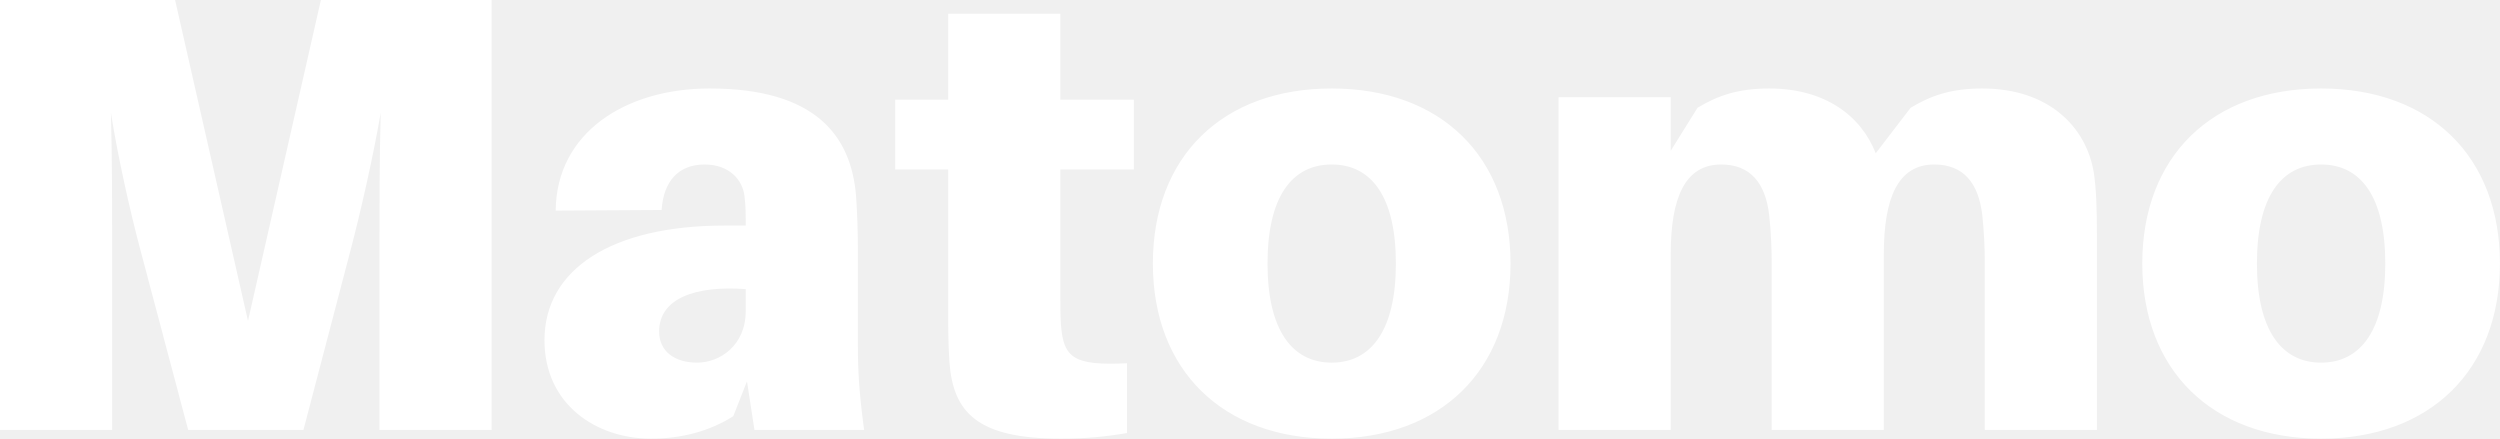
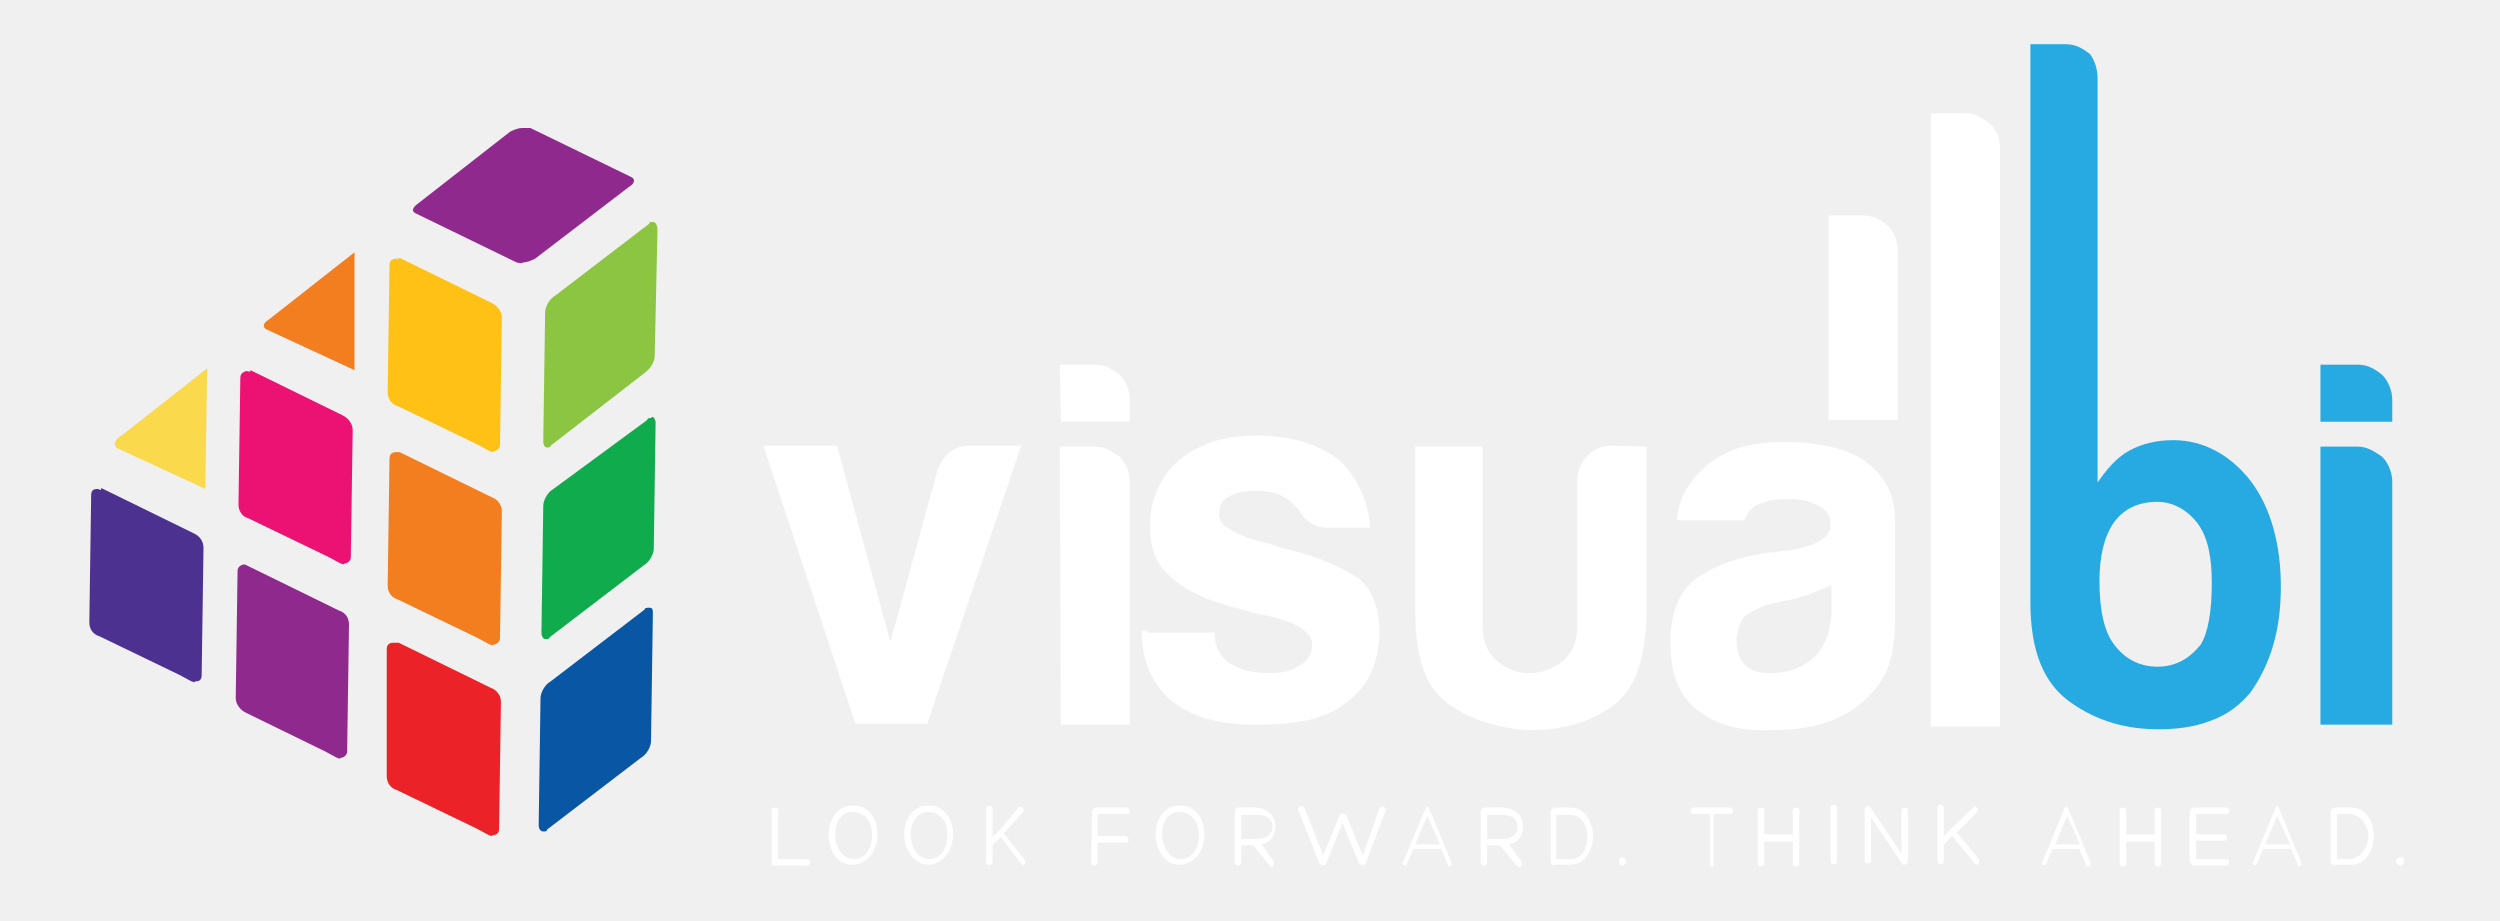
- <svg xmlns="http://www.w3.org/2000/svg" x="0px" y="0px" width="5836" height="1024" viewBox="0 0 5836 1024" enable-background="new 0 0 5836 1024" xml:space="preserve" version="1.1" id="Layer_1">
-   <path d="M1147.636 960h-398.545l-170.182-749.091-170.182 749.091h-408.727v-1003.636h261.818v421.818c0 87.273 0 216.727-2.909 318.545 16-101.818 45.091-231.273 68.364-318.545l112-421.818h269.091l110.545 421.818c23.273 88.727 52.364 216.727 69.818 318.545-2.909-101.818-2.909-231.273-2.909-318.545v-421.818h261.818zM1761.205-43.636h256c-11.636 85.818-14.545 138.182-14.545 196.364v218.182c0 48-1.455 93.091-4.364 132.364-11.636 141.091-96 250.182-341.818 250.182-196.364 0-357.818-103.273-359.273-285.091l247.273 1.455c4.364 66.909 39.273 106.182 100.364 106.182 56.727 0 88.727-34.909 93.091-74.182 2.909-24.727 2.909-40.727 2.909-56.727v-11.636h-49.455c-263.273 0-420.364-101.818-420.364-267.636 0-149.818 120.727-229.818 248.727-229.818 71.273 0 136.727 17.455 192 52.364l32 81.455zM1627.386 113.455c-52.364 0-88.727 26.182-88.727 72.727 0 77.091 84.364 107.636 202.182 98.909v-50.909c0-81.455-61.091-120.727-113.455-120.727zM2475.227 564.364h171.636v162.909h-171.636v200.727h-261.818v-200.727h-123.636v-162.909h123.636v-324.364c0-43.636 0-80 2.909-125.091 8.727-119.273 66.909-178.909 260.364-178.909 55.273 0 103.273 4.364 154.182 13.091v162.909c-123.636-5.818-148.364 11.636-154.182 90.182-1.455 20.364-1.455 49.455-1.455 75.636zM3108.727 753.455c-254.545 0-417.455-158.545-417.455-408.727 0-248.727 162.909-408.727 417.455-408.727s417.455 160 417.455 408.727c0 250.182-162.909 408.727-417.455 408.727zM3108.727 113.455c-93.091 0-149.818 77.091-149.818 231.273 0 155.636 56.727 231.273 149.818 231.273s149.818-75.636 149.818-231.273c0-154.182-56.727-231.273-149.818-231.273zM4887.773 557.091c-17.454 106.182-104.727 196.364-260.364 196.364-71.273 0-119.273-16-167.273-45.091l-81.455-106.182c-33.455 85.818-116.364 151.273-248.727 151.273-71.273 0-119.273-16-167.273-45.091l-62.545-100.364v125.091h-261.818v-776.727h261.818v410.182c0 132.364 33.455 209.455 117.818 209.455 68.364 0 103.273-43.636 112-117.818 4.363-39.273 5.818-81.455 5.818-106.182v-395.636h261.818v410.182c0 132.364 33.455 209.455 117.818 209.455 68.364 0 103.273-43.636 112-117.818 4.363-39.273 5.818-81.455 5.818-106.182v-395.636h261.818v453.818c0 62.545-1.455 107.636-7.273 146.909zM5418.387 753.455c-254.546 0-417.455-158.545-417.455-408.727 0-248.727 162.909-408.727 417.455-408.727s417.454 160 417.454 408.727c0 250.182-162.909 408.727-417.454 408.727zM5418.387 113.455c-93.091 0-149.819 77.091-149.819 231.273 0 155.636 56.728 231.273 149.819 231.273s149.818-75.636 149.818-231.273c0-154.182-56.728-231.273-149.818-231.273z" horiz-adv-x="5836" transform="scale(1, -1) translate(0, -960)" fill="#fff" />
+ <svg xmlns="http://www.w3.org/2000/svg" version="1.1" id="Layer_1" x="0px" y="0px" viewBox="0 0 271.5 100" style="enable-background:new 0 0 271.5 100;" xml:space="preserve">
+   <style type="text/css">
+ 	.st0{fill:#FFFFFF;}
+ 	.st1{fill:#27AAE1;}
+ 	.st2{fill:#0856A4;}
+ 	.st3{fill:#EB2227;}
+ 	.st4{fill:#10AB4D;}
+ 	.st5{fill:#F37E20;}
+ 	.st6{fill:#90298D;}
+ 	.st7{fill:#8CC541;}
+ 	.st8{fill:#FFC115;}
+ 	.st9{fill:#4C3191;}
+ 	.st10{fill:#FADA4C;}
+ 	.st11{fill:#EC1273;}
+ </style>
+   <g>
+     <path class="st0" d="M84,94c-0.2,0-0.2-0.2-0.2-0.5V88c0-0.4,0.7-0.4,0.7,0v5.3h3.1c0.5,0,0.5,0.7,0,0.7H84z" />
+     <path class="st0" d="M90,90.6c0-1.6,0.9-2.9,2.2-3.1c0.2,0,0.7,0,0.9,0c1.3,0.2,2.2,1.5,2.2,3.1c0,2-1.3,3.3-2.7,3.3   C91.1,94,90,92.6,90,90.6L90,90.6z M90.7,90.6c0,1.5,0.9,2.7,2,2.7s2-0.9,2-2.7c0-1.3-0.7-2.2-1.8-2.4c-0.2,0-0.4,0-0.7,0   C91.3,88.4,90.7,89.3,90.7,90.6L90.7,90.6z" />
+     <path class="st0" d="M98.2,90.6c0-1.6,0.9-2.9,2.2-3.1c0.2,0,0.7,0,0.9,0c1.3,0.2,2.2,1.5,2.2,3.1c0,2-1.3,3.3-2.7,3.3   C99.6,94,98.2,92.6,98.2,90.6L98.2,90.6z M98.9,90.6c0,1.5,0.9,2.7,2,2.7s2-0.9,2-2.7c0-1.3-0.7-2.2-1.8-2.4c-0.2,0-0.4,0-0.7,0   C99.6,88.4,98.9,89.3,98.9,90.6L98.9,90.6z" />
+     <path class="st0" d="M110.6,87.7c0.4-0.3,0.7,0.2,0.5,0.5l-2.1,2.3l2.3,2.9c0.2,0.4-0.1,0.7-0.4,0.4l-2.2-2.9l-0.9,0.9v1.8   c0,0.5-0.7,0.5-0.7,0v-5.8c0-0.4,0.7-0.4,0.7,0v3.1l0.9-0.9L110.6,87.7z" />
+     <path class="st0" d="M118.6,88.2c0-0.2,0.2-0.5,0.4-0.5h3.3c0.5,0,0.5,0.7,0,0.7h-3.1v2.4h3.1c0.2,0,0.5,0.7,0,0.7h-3.1v2.2   c0,0.4-0.7,0.4-0.7,0L118.6,88.2L118.6,88.2z" />
+     <path class="st0" d="M125.5,90.6c0-1.6,0.9-2.9,2.2-3.1c0.2,0,0.7,0,0.9,0c1.3,0.2,2.2,1.5,2.2,3.1c0,2-1.3,3.3-2.7,3.3   C126.8,94,125.5,92.6,125.5,90.6L125.5,90.6z M126.2,90.6c0,1.5,0.9,2.7,2,2.7c1.1,0,2-0.9,2-2.7c0-1.3-0.7-2.2-1.8-2.4   c-0.2,0-0.4,0-0.7,0C126.8,88.4,126.2,89.3,126.2,90.6L126.2,90.6z" />
+     <path class="st0" d="M134.8,91.7v2c0,0.4-0.7,0.4-0.7,0v-5.5c0-0.2,0.2-0.5,0.2-0.5h2c1.3,0,2.2,0.9,2.2,2c0,0.9-0.4,1.8-1.5,2   l1.3,1.8c0.2,0.5-0.2,0.9-0.4,0.5l-1.8-2.2h-1.3V91.7z M134.8,91.1h1.8c1.1,0,1.6-0.7,1.6-1.3c0-0.9-0.7-1.3-1.6-1.3h-1.8V91.1z" />
+     <path class="st0" d="M143.7,92.9l1.8-4.4c0-0.2,0.5-0.2,0.7,0l1.8,4.4l1.8-5.1c0.2-0.4,0.7-0.2,0.7,0.2l-2.2,5.8   c-0.2,0.2-0.4,0.2-0.7,0l-1.8-4.4l-1.8,4.4c0,0.2-0.4,0.2-0.7,0L141,88c-0.2-0.4,0.5-0.7,0.7-0.2L143.7,92.9z" />
+     <path class="st0" d="M153.5,92.2l-0.7,1.6c-0.2,0.4-0.7,0-0.4-0.2l2.4-5.8c0-0.2,0.2-0.2,0.2-0.2s0.2,0,0.2,0.2l2.4,5.8   c0.2,0.5-0.4,0.7-0.4,0.2l-0.7-1.6H153.5z M155,88.6l-1.3,3.1h2.7L155,88.6z" />
+     <path class="st0" d="M161.5,91.7v2c0,0.4-0.7,0.4-0.7,0v-5.5c0-0.2,0.2-0.5,0.2-0.5h2.2c1.3,0,2.2,0.9,2.2,2c0,0.9-0.4,1.8-1.5,2   l1.3,1.8c0.2,0.5-0.2,0.9-0.5,0.5l-1.8-2.2h-1.4V91.7z M161.5,91.1h1.8c1.1,0,1.5-0.7,1.5-1.3c0-0.9-0.7-1.3-1.5-1.3h-1.8V91.1z" />
+     <path class="st0" d="M168.8,94c-0.2,0-0.4-0.2-0.4-0.5v-5.3c0-0.2,0.2-0.5,0.4-0.5h1.8c1.5,0,2.4,1.6,2.4,3.1s-0.9,3.1-2.4,3.1   h-1.8V94z M169,93.3h1.6c1.3,0,1.8-1.3,1.8-2.4c0-1.3-0.7-2.4-1.8-2.4H169V93.3z" />
+     <path class="st0" d="M176.6,93.5c0,0.2-0.2,0.5-0.4,0.5s-0.4-0.2-0.4-0.5c0-0.2,0.2-0.4,0.4-0.4S176.6,93.3,176.6,93.5L176.6,93.5z   " />
+     <path class="st0" d="M187.9,87.7c0.4,0,0.4,0.7,0,0.7h-1.8c0,1.8,0,3.6,0,5.3c0,0.5-0.2,0.4-0.2,0.4c-0.2,0-0.2-0.2-0.2-0.4v-5.3   h-1.8c-0.4,0-0.4-0.7,0-0.7H187.9z" />
+     <path class="st0" d="M191.6,90.6h3.1V88c0-0.4,0.7-0.4,0.7,0v5.8c0,0.4-0.7,0.4-0.7,0v-2.4c-1.1,0-2,0-3.1,0v2.4   c0,0.4-0.7,0.4-0.7,0V88c0-0.4,0.7-0.4,0.7,0V90.6z" />
+     <path class="st0" d="M198.8,87.7c0-0.4,0.7-0.4,0.7,0v5.8c0,0.5-0.7,0.5-0.7,0V87.7z" />
+     <path class="st0" d="M206.5,88c0-0.4,0.7-0.4,0.7,0v5.5c0,0.5-0.7,0.5-0.7,0.2l-3.3-4.9v1.3v3.3c0,0.5-0.7,0.5-0.7,0V88   c0-0.4,0.4-0.7,0.7-0.2l3.3,4.9V88z" />
+     <path class="st0" d="M214.3,87.7c0.2-0.4,0.7,0.2,0.4,0.5l-2.2,2.2l2.4,2.9c0.2,0.4-0.2,0.9-0.5,0.4l-2.4-2.9l-0.9,0.9v1.8   c0,0.5-0.7,0.5-0.7,0v-5.8c0-0.4,0.7-0.4,0.7,0v3.1l0.9-0.9L214.3,87.7z" />
+     <path class="st0" d="M222.9,92.2l-0.7,1.6c-0.2,0.4-0.7,0-0.4-0.2l2.4-5.8c0-0.2,0.2-0.2,0.2-0.2s0.2,0,0.2,0.2l2.4,5.8   c0.2,0.5-0.5,0.7-0.5,0.2l-0.7-1.6H222.9z M224.5,88.6l-1.3,3.1h2.7L224.5,88.6z" />
+     <path class="st0" d="M230.9,90.6h3.1V88c0-0.4,0.7-0.4,0.7,0v5.8c0,0.4-0.7,0.4-0.7,0v-2.4c-1.1,0-2,0-3.1,0v2.4   c0,0.4-0.7,0.4-0.7,0V88c0-0.4,0.7-0.4,0.7,0V90.6z" />
+     <path class="st0" d="M238.5,93.3h3.3c0.4,0,0.4,0.7,0,0.7h-3.5c-0.2,0-0.5-0.2-0.5-0.5v-5.3c0-0.2,0.2-0.5,0.5-0.5h3.5   c0.4,0,0.4,0.7,0,0.7h-3.3v2.2h3.1c0.2,0,0.5,0.7,0,0.7h-3.1V93.3z" />
+     <path class="st0" d="M245.8,92.2l-0.7,1.6c-0.2,0.4-0.7,0-0.4-0.2l2.4-5.8c0-0.2,0.2-0.2,0.2-0.2s0.2,0,0.2,0.2l2.4,5.8   c0.2,0.5-0.4,0.7-0.4,0.2l-0.7-1.6H245.8z M247.3,88.6l-1.3,3.1h2.7L247.3,88.6z" />
+     <path class="st0" d="M253.6,94c-0.2,0-0.5-0.2-0.5-0.5v-5.3c0-0.2,0.2-0.5,0.5-0.5h1.8c1.6,0,2.4,1.6,2.4,3.1s-0.9,3.1-2.4,3.1   h-1.8V94z M253.8,93.3h1.3c1.3,0,2.1-1.4,2.1-2.5c0-1.3-1-2.4-2.1-2.4h-1.3V93.3z" />
+     <path class="st0" d="M261.1,93.5c0,0.2-0.2,0.5-0.4,0.5c-0.2,0-0.5-0.2-0.5-0.5c0-0.2,0.2-0.4,0.5-0.4   C261.1,93.1,261.1,93.3,261.1,93.5L261.1,93.5z" />
+     <path class="st0" d="M100.7,78.6h-7.8l-10-30.2h8l5.8,21.3l5.1-18.6c0.7-1.8,1.8-2.7,3.6-2.7h5.5L100.7,78.6z" />
+     <path class="st0" d="M115.1,39.6h3.8c1.1,0,1.8,0.4,2.7,1.1c0.7,0.7,1.1,1.8,1.1,2.7v2.4h-7.5L115.1,39.6L115.1,39.6z M115.1,48.5   h3.8c1.1,0,1.8,0.5,2.7,1.1c0.7,0.7,1.1,1.8,1.1,2.7v26.4h-7.5L115.1,48.5L115.1,48.5z" />
+     <path class="st0" d="M124.6,68.7h7.3c0,1.6,0.7,2.7,1.6,3.3c1.1,0.7,2.4,1.1,4.4,1.1c1.3,0,2.4-0.2,3.3-0.9   c0.9-0.4,1.3-1.3,1.3-2.2c0-1.3-1.6-2.4-4.7-3.1c-1.3-0.2-2.2-0.5-2.9-0.7c-3.8-0.9-6.4-2.2-7.8-3.6c-1.6-1.3-2.2-3.1-2.2-5.5   c0-2.9,1.1-5.3,3.1-7.1c2.2-1.8,4.9-2.7,8.4-2.7c3.8,0,6.7,0.9,9.1,2.7c2,2,3.1,4.4,3.3,7.3h-4.7c-1.3,0-2.4-0.7-3.1-2   c-0.2-0.2-0.7-0.7-0.9-0.9c-0.9-0.7-2-1.1-3.5-1.1c-1.6,0-2.4,0.2-3.3,0.7c-0.7,0.4-0.9,1.1-0.9,2c0,1.1,1.8,2.2,5.6,3.1   c0.4,0.2,0.9,0.2,1.1,0.4c0.2,0,0.7,0.2,0.9,0.2c3.8,0.9,6.2,2.2,7.8,3.3c1.3,1.3,2,3.1,2,5.5c0,3.3-1.1,6-3.6,7.8   c-2.2,1.8-5.3,2.4-9.8,2.4c-4.2,0-7.1-0.9-9.3-2.7c-2-1.8-3.1-4.2-3.1-7.5l0,0h0.6V68.7z" />
+     <path class="st0" d="M178.8,48.5v17.8c0,5.3-1.3,8.9-4,10.6c-2.7,1.8-5.5,2.4-8.9,2.4c-3.1-0.2-6-1.1-8.4-2.7   c-2.7-1.8-3.8-5.1-3.8-10.4V48.5h7.3v19.3c0,1.8,0.5,3.1,1.6,4s2.2,1.3,3.5,1.3s2.4-0.4,3.6-1.3c1.1-0.9,1.6-2.2,1.6-4V52.2   c0-1.1,0.4-2,1.1-2.7c0.7-0.7,1.5-1.1,2.7-1.1L178.8,48.5L178.8,48.5z" />
+     <path class="st0" d="M200.5,77.5c-1.6,0.9-3.1,1.3-4.9,1.6c-1.8,0.2-3.1,0.2-4.4,0.2c-2.7,0-4.9-0.7-6.9-2.2c-2-1.6-2.9-4-2.9-7.3   c0-3.1,0.9-5.5,2.7-6.9c1.8-1.3,4-2.2,6.9-2.7c0.5-0.1,0.8-0.2,1.3-0.2c0.6,0,1.1-0.2,1.8-0.2c3.1-0.5,4.7-1.3,4.7-2.9   c0-1.1-0.7-1.8-1.8-2.2c-1.1-0.5-2.2-0.5-3.1-0.5c-1.1,0-2,0.2-2.7,0.5c-0.9,0.2-1.3,0.9-1.8,1.8h-7.3c0.2-2.4,1.3-4.2,3.1-5.8   c2-1.8,4.7-2.7,8.4-2.7c4,0,7.1,0.7,9.1,2.2s3.1,3.5,3.1,6.4V67c0,3.1-0.4,5.3-1.6,7.1C203.2,75.5,201.9,76.7,200.5,77.5   L200.5,77.5z M198.8,63.6c-1.1,0.4-2.4,1.1-4.2,1.5l-2.4,0.5c-1.3,0.4-2.2,0.9-2.9,1.5c-0.5,0.9-0.7,1.8-0.7,2.4   c0,1.1,0.2,2,0.9,2.7s1.6,0.9,2.9,0.9c2,0,3.5-0.7,4.7-1.8c1.1-1.1,1.8-2.9,1.8-5.1v-2.6H198.8z" />
+     <path class="st0" d="M209.4,12.3h4c1.1,0,1.8,0.5,2.7,1.1c0.7,0.7,1.1,1.5,1.1,2.7v62.8h-7.5V12.3H209.4z" />
+     <path class="st1" d="M227.8,8.7v43.7c0.9-1.3,2-2.7,3.5-3.5c1.3-0.7,2.9-1.1,4.7-1.1c3.3,0,6.2,1.6,8.4,4.4   c2.2,2.9,3.3,6.9,3.3,11.5c0,4.7-1.1,8.4-3.3,11.5c-1.1,1.3-2.4,2.4-4.4,3.1c-1.8,0.7-3.8,0.9-5.6,0.9c-3.5,0-6.7-0.9-9.5-2.9   c-2.9-2-4.4-5.5-4.4-10.9V4.8h3.8c1.1,0,1.8,0.4,2.7,1.1C227.6,6.8,227.8,7.6,227.8,8.7L227.8,8.7z M240.2,63.3   c0-2.7-0.4-4.9-1.5-6.4s-2.7-2.4-4.4-2.4c-2,0-3.6,0.7-4.7,2.2c-1.1,1.5-1.6,3.8-1.6,6.4c0,3.1,0.5,5.5,1.6,6.9   c1.1,1.5,2.7,2.4,4.7,2.4s3.5-0.9,4.7-2.4C239.8,68.7,240.2,66.4,240.2,63.3L240.2,63.3z" />
+     <path class="st1" d="M252,39.6h4c1.1,0,1.8,0.4,2.7,1.1c0.7,0.7,1.1,1.8,1.1,2.7v2.4H252V39.6z M252,48.5h4c1.1,0,1.8,0.5,2.7,1.1   c0.7,0.7,1.1,1.8,1.1,2.7v26.4H252V48.5z" />
+     <path class="st0" d="M198.3,23.4h4c1.1,0,1.8,0.4,2.7,1.1c0.7,0.7,1.1,1.8,1.1,2.7v18.4h-7.5V23.4H198.3z" />
+     <path class="st2" d="M70.5,66c-0.2,0-0.5,0-0.5,0.2L59.8,74c-0.7,0.4-1.1,1.3-1.1,1.8l-0.2,13.8c0,0.4,0.2,0.7,0.5,0.7   c0.2,0,0.4,0,0.4-0.2l10.2-7.8c0.7-0.4,1.1-1.3,1.1-1.8l0.2-13.8C70.9,66.2,70.9,66,70.5,66L70.5,66z" />
+     <path class="st3" d="M42.7,69.8c-0.4,0-0.7,0.2-0.7,0.7v13.8c0,0.7,0.4,1.3,1.1,1.5l8.7,4.2l1.3,0.7c0.2,0,0.2,0.2,0.4,0   c0.4,0,0.7-0.2,0.7-0.7l0.2-13.8c0-0.7-0.5-1.3-1.1-1.5l-10-4.9C43,69.8,42.7,69.8,42.7,69.8L42.7,69.8z" />
+     <path class="st4" d="M70.7,45.4c-0.2,0-0.4,0-0.4,0.2l-10.2,7.5c-0.7,0.4-1.1,1.3-1.1,1.8l-0.2,13.8c0,0.4,0.2,0.7,0.4,0.7   s0.5,0,0.5-0.2l10.2-7.8c0.7-0.4,1.1-1.3,1.1-1.8l0.2-13.8C71.1,45.4,70.9,45.1,70.7,45.4L70.7,45.4z" />
+     <path class="st5" d="M43,49.1c-0.4,0-0.7,0.2-0.7,0.7l-0.2,13.8c0,0.7,0.4,1.3,1.1,1.5l8.7,4.2l1.3,0.7c0.2,0,0.2,0.2,0.4,0   c0.2,0,0.7-0.2,0.7-0.7l0.2-13.8c0-0.7-0.5-1.3-1.1-1.5l-10-4.9C43.2,49.1,43,49.1,43,49.1L43,49.1z" />
+     <path class="st6" d="M56.7,13.9c-0.4,0-0.9,0.2-1.3,0.4l-10,7.8c-0.7,0.5-0.7,0.9-0.2,1.1l10.9,5.3c0.2,0,0.4,0.2,0.7,0   c0.4,0,0.9-0.2,1.3-0.4l10.2-7.8c0.7-0.4,0.7-0.9,0.2-1.1l-10.9-5.3C57.2,13.9,56.9,13.9,56.7,13.9L56.7,13.9z" />
+     <path class="st7" d="M70.9,24.1c-0.2,0-0.4,0-0.4,0.2l-10.2,7.8c-0.7,0.4-1.1,1.3-1.1,1.8l-0.2,14c0,0.5,0.2,0.7,0.4,0.7   s0.4,0,0.4-0.2L70,40.5c0.7-0.5,1.1-1.3,1.1-1.8L71.4,25C71.4,24.3,71.1,24.1,70.9,24.1L70.9,24.1z" />
+     <path class="st8" d="M43,28.1c-0.4,0-0.7,0.2-0.7,0.7l-0.2,13.8c0,0.7,0.4,1.3,1.1,1.5l8.7,4.2l1.3,0.7c0.2,0,0.2,0.2,0.4,0   c0.2,0,0.7-0.2,0.7-0.7l0.2-13.8c0-0.7-0.5-1.3-1.1-1.6l-10-4.9C43.4,28.1,43.2,28.1,43,28.1L43,28.1z" />
+     <path class="st9" d="M10.6,53.1c-0.5,0-0.7,0.2-0.7,0.7L9.7,67.6c0,0.7,0.4,1.3,1.1,1.5l8.7,4.2l1.3,0.7c0.2,0,0.2,0.2,0.4,0   c0.5,0,0.7-0.2,0.7-0.7l0.2-13.8c0-0.7-0.4-1.3-1.1-1.6L11,53C11,53.4,10.8,53.1,10.6,53.1L10.6,53.1z" />
+     <path class="st10" d="M12.8,48.7l9.5,4.4L22.5,40l-9.3,7.3C12.3,47.8,12.3,48.5,12.8,48.7L12.8,48.7z" />
+     <path class="st6" d="M26.5,61.3c-0.2,0-0.7,0.2-0.7,0.7l-0.2,13.8c0,0.7,0.5,1.3,1.1,1.6l8.6,4.2l1.3,0.7c0.2,0,0.2,0.2,0.4,0   c0.2,0,0.7-0.2,0.7-0.7l0.2-13.8c0-0.7-0.4-1.3-1.1-1.5l-10-4.9C27,61.6,26.8,61.3,26.5,61.3L26.5,61.3z" />
+     <path class="st11" d="M26.8,40.3c-0.2,0-0.7,0.2-0.7,0.7l-0.2,13.8c0,0.7,0.4,1.3,1.1,1.5l8.7,4.2l1.3,0.7c0.2,0,0.2,0.2,0.4,0   c0.2,0,0.7-0.2,0.7-0.7l0.2-13.8c0-0.7-0.5-1.3-1.1-1.6l-10-4.9C27.2,40.5,27,40.3,26.8,40.3L26.8,40.3z" />
+     <path class="st5" d="M38.5,27.4l-9.3,7.3c-0.7,0.4-0.7,0.9-0.2,1.1l9.5,4.4V27.4z" />
+   </g>
</svg>
